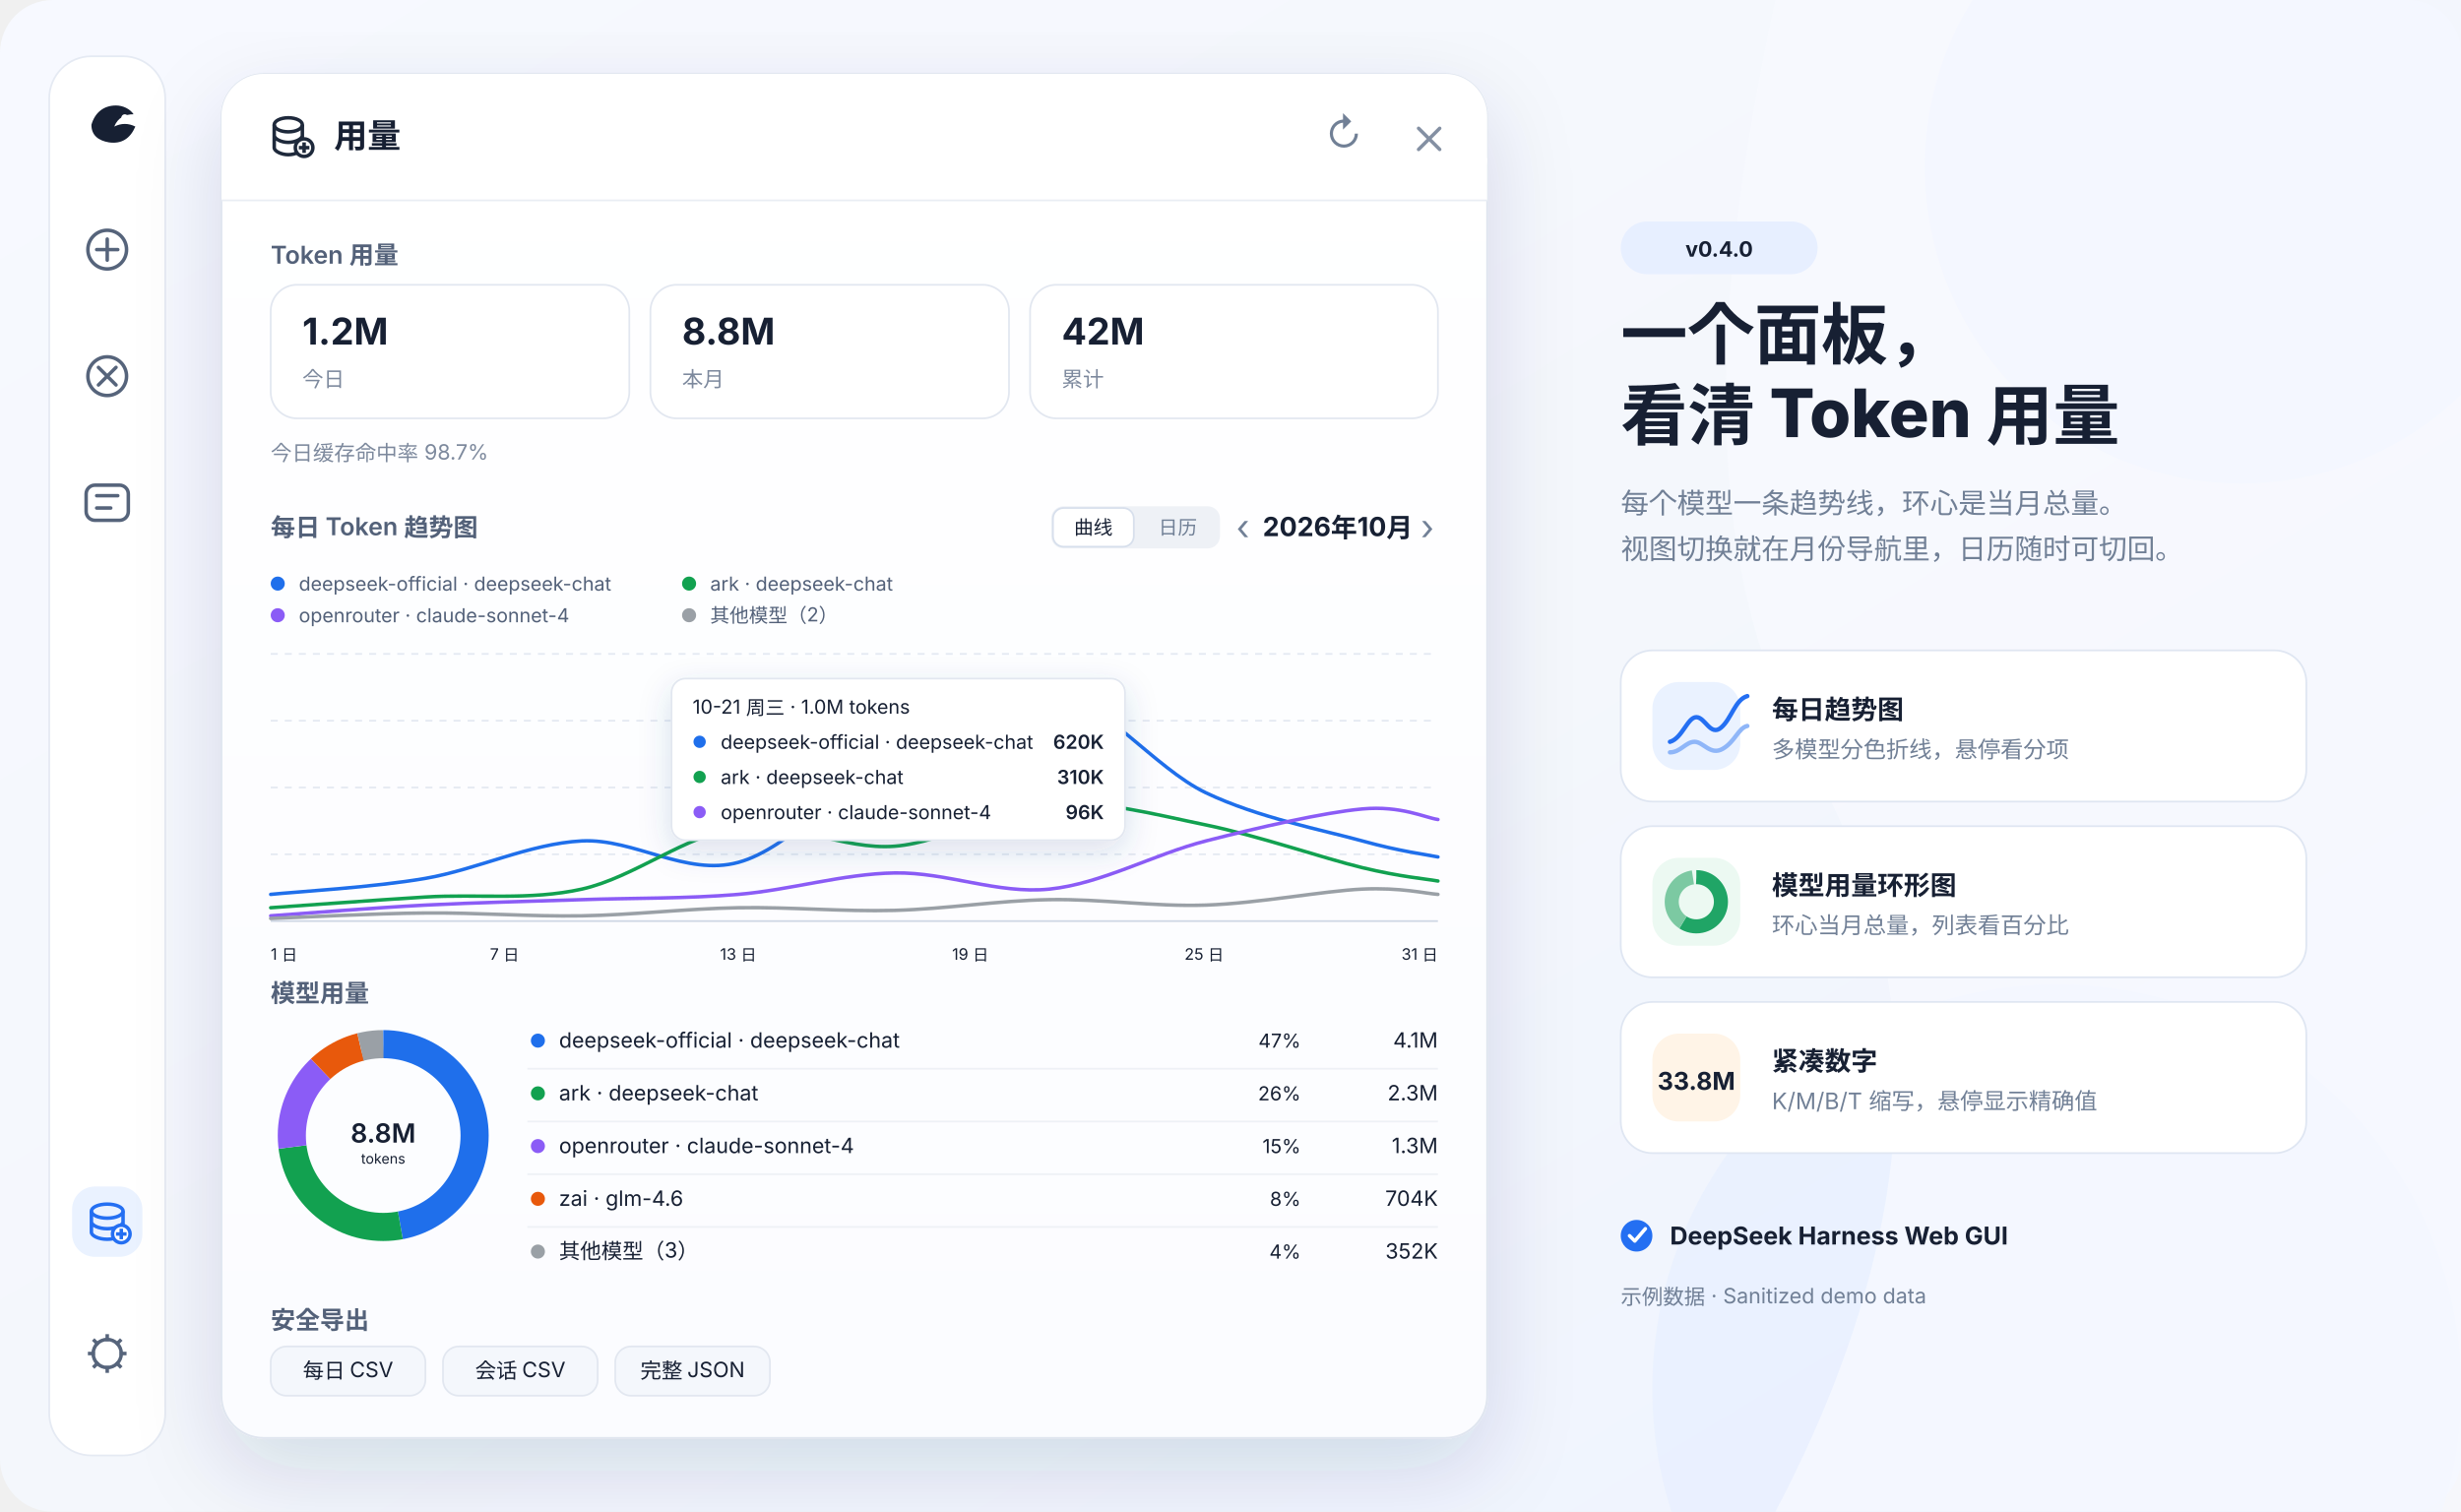
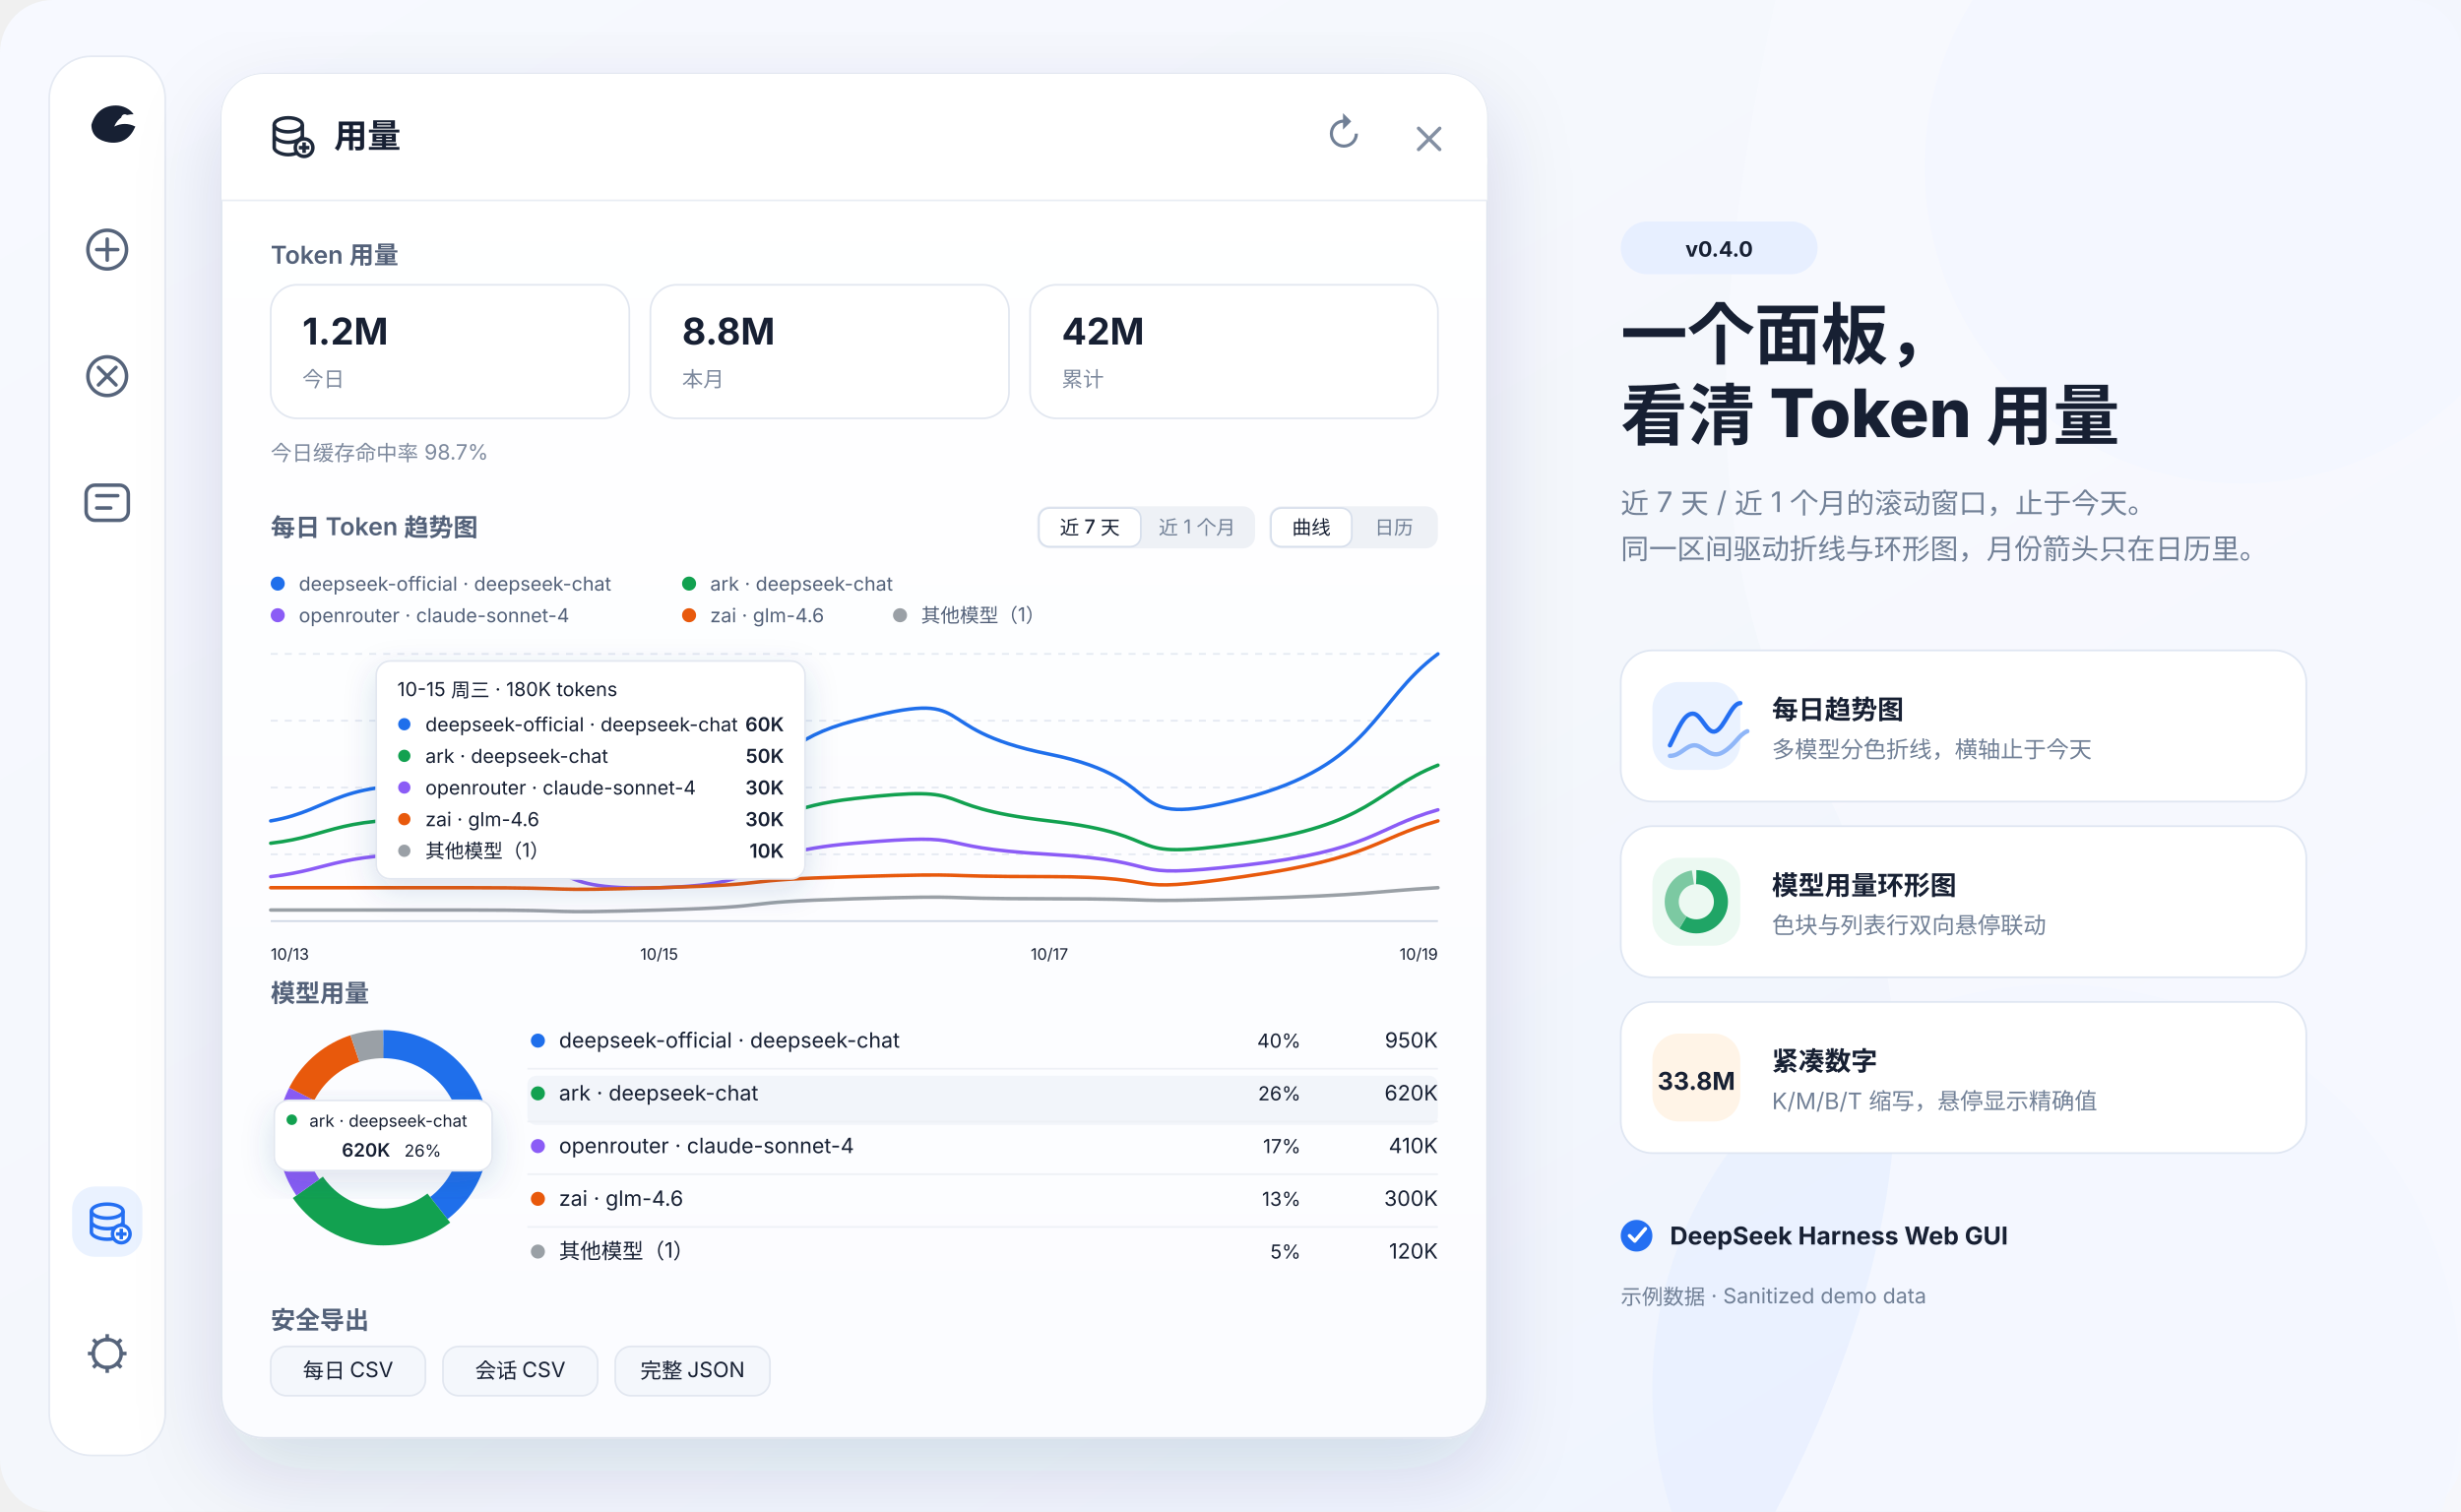
<svg xmlns="http://www.w3.org/2000/svg" width="1400" height="860" viewBox="0 0 1400 860" role="img" aria-labelledby="title desc">
  <defs>
    <linearGradient id="bg" x1="0" y1="0" x2="1" y2="1">
      <stop offset="0" stop-color="#f7f9ff" />
      <stop offset="0.52" stop-color="#f4f7fc" />
      <stop offset="1" stop-color="#eef3ff" />
    </linearGradient>
    <linearGradient id="panel" x1="0" y1="0" x2="0" y2="1">
      <stop offset="0" stop-color="#ffffff" />
      <stop offset="1" stop-color="#fbfcff" />
    </linearGradient>
    <filter id="shadow" x="-20%" y="-20%" width="140%" height="160%">
      <feDropShadow dx="0" dy="18" stdDeviation="24" flood-color="#20355d" flood-opacity="0.14" />
    </filter>
    <filter id="card" x="-30%" y="-30%" width="160%" height="170%">
      <feDropShadow dx="0" dy="6" stdDeviation="9" flood-color="#2b4d88" flood-opacity="0.16" />
    </filter>
    <style>
      text { font-family: Inter, ui-sans-serif, system-ui, -apple-system, BlinkMacSystemFont, "Segoe UI", "Microsoft YaHei", sans-serif; fill: #172033; }
      .muted { fill: #718096; }
      .label { fill: #536179; font-size: 14px; font-weight: 600; }
      .tiny { fill: #7d899d; font-size: 12px; }
      .tick { fill: #8a95a6; font-size: 9px; }
      .legend { fill: #536179; font-size: 11px; }
+       .seg { font-size: 11px; }
      .row { font-size: 12px; }
    </style>
  </defs>
  <rect width="1400" height="860" rx="30" fill="url(#bg)" />
  <circle cx="1275" cy="95" r="180" fill="#dfeaff" opacity="0.55" />
  <circle cx="1170" cy="790" r="230" fill="#e6efff" opacity="0.66" />
  <path d="M1010 0h390v860h-390c84-160 91-302 20-426C969 328 970 183 1010 0Z" fill="#f8faff" opacity="0.72" />
  <rect x="28" y="32" width="66" height="796" rx="24" fill="#ffffff" stroke="#e5eaf3" />
  <g transform="translate(48 55)">
    <path d="M4 16c2-7 7-11 14-11 4 0 8 2 10 5-5 0-9 2-11 7 4-2 8-2 12 0-3 7-8 10-15 9-6-1-10-4-10-10Z" fill="#172033" />
    <circle cx="23" cy="12" r="2" fill="#ffffff" />
  </g>
  <g fill="none" stroke="#56647b" stroke-width="2" stroke-linecap="round">
    <circle cx="61" cy="142" r="11" />
    <path d="M61 136v12M55 142h12" />
    <circle cx="61" cy="214" r="11" />
    <path d="M56 209l10 10M66 209l-10 10" />
    <rect x="49" y="276" width="24" height="20" rx="5" />
    <path d="M55 282h12M55 289h8" />
  </g>
  <rect x="41" y="675" width="40" height="40" rx="13" fill="#eaf2ff" />
  <g transform="translate(50 684)" fill="none" stroke="#246ff2" stroke-width="2">
    <ellipse cx="11" cy="5" rx="9" ry="4" />
    <path d="M2 5v12c0 2 4 4 9 4s9-2 9-4V5M2 11c0 2 4 4 9 4s9-2 9-4" />
    <circle cx="19" cy="18" r="5" fill="#fff" />
    <path d="M19 15v6M16 18h6" />
  </g>
  <g transform="translate(49 758)" fill="none" stroke="#56647b" stroke-width="2">
    <circle cx="12" cy="12" r="8" />
    <path d="M12 1v4M12 19v4M1 12h4M19 12h4M4 4l3 3M17 17l3 3M20 4l-3 3M7 17l-3 3" />
  </g>
  <g filter="url(#shadow)">
    <rect x="126" y="42" width="720" height="776" rx="24" fill="url(#panel)" stroke="#dfe5ef" />
  </g>
  <rect x="126" y="42" width="720" height="72" rx="24" fill="#ffffff" />
  <path d="M126 90h720v24H126Z" fill="#ffffff" />
  <line x1="126" y1="114" x2="846" y2="114" stroke="#e9edf4" />
  <g transform="translate(154 66)" fill="none" stroke="#1e293b" stroke-width="2">
    <ellipse cx="10" cy="5" rx="8" ry="4" />
    <path d="M2 5v13c0 2 4 4 8 4s8-2 8-4V5M2 11c0 2 4 4 8 4s8-2 8-4" />
    <circle cx="19" cy="18" r="5" fill="#fff" />
    <path d="M19 15v6M16 18h6" />
  </g>
  <text x="190" y="84" font-size="19" font-weight="700">用量</text>
  <text x="754" y="84" font-size="22" class="muted">↻</text>
  <path d="M807 73l12 12M819 73l-12 12" stroke="#8490a3" stroke-width="2" stroke-linecap="round" />
  <text x="154" y="150" class="label">Token 用量</text>
  <g>
    <rect x="154" y="162" width="204" height="76" rx="15" fill="#ffffff" stroke="#e2e7f0" />
    <text x="172" y="196" font-size="21" font-weight="750">1.2M</text>
    <text x="172" y="220" class="tiny">今日</text>
    <rect x="370" y="162" width="204" height="76" rx="15" fill="#ffffff" stroke="#e2e7f0" />
    <text x="388" y="196" font-size="21" font-weight="750">8.8M</text>
    <text x="388" y="220" class="tiny">本月</text>
    <rect x="586" y="162" width="232" height="76" rx="15" fill="#ffffff" stroke="#e2e7f0" />
    <text x="604" y="196" font-size="21" font-weight="750">42M</text>
    <text x="604" y="220" class="tiny">累计</text>
  </g>
  <text x="154" y="262" class="tiny">今日缓存命中率 98.7%</text>
  <text x="154" y="305" class="label">每日 Token 趋势图</text>
  <g>
-     <rect x="598" y="288" width="96" height="24" rx="7" fill="#eef1f6" />
-     <rect x="599" y="289" width="46" height="22" rx="6" fill="#ffffff" stroke="#d7dfec" />
-     <text x="622" y="304" font-size="11" text-anchor="middle" font-weight="500">曲线</text>
-     <text x="670" y="304" font-size="11" text-anchor="middle" class="muted">日历</text>
-   </g>
-   <text x="707" y="307" class="muted" font-size="20" text-anchor="middle">‹</text>
-   <text x="761" y="305" font-size="15" font-weight="700" text-anchor="middle">2026年10月</text>
-   <text x="812" y="307" class="muted" font-size="20" text-anchor="middle">›</text>
+     <rect x="590" y="288" width="124" height="24" rx="7" fill="#eef1f6" />
+     <rect x="591" y="289" width="58" height="22" rx="6" fill="#ffffff" stroke="#d7dfec" />
+     <text x="620" y="304" class="seg" text-anchor="middle" font-weight="500">近 7 天</text>
+     <text x="681" y="304" class="seg muted" text-anchor="middle">近 1 个月</text>
+   </g>
+   <g>
+     <rect x="722" y="288" width="96" height="24" rx="7" fill="#eef1f6" />
+     <rect x="723" y="289" width="46" height="22" rx="6" fill="#ffffff" stroke="#d7dfec" />
+     <text x="746" y="304" class="seg" text-anchor="middle" font-weight="500">曲线</text>
+     <text x="793" y="304" class="seg muted" text-anchor="middle">日历</text>
+   </g>
  <g>
    <circle cx="158" cy="332" r="4" fill="#1f6feb" />
    <text x="170" y="336" class="legend">deepseek-official · deepseek-chat</text>
    <circle cx="392" cy="332" r="4" fill="#12a150" />
    <text x="404" y="336" class="legend">ark · deepseek-chat</text>
    <circle cx="158" cy="350" r="4" fill="#8b5cf6" />
    <text x="170" y="354" class="legend">openrouter · claude-sonnet-4</text>
-     <circle cx="392" cy="350" r="4" fill="#9aa0a6" />
-     <text x="404" y="354" class="legend">其他模型（2）</text>
+     <circle cx="392" cy="350" r="4" fill="#e8590c" />
+     <text x="404" y="354" class="legend">zai · glm-4.6</text>
+     <circle cx="512" cy="350" r="4" fill="#9aa0a6" />
+     <text x="524" y="354" class="legend">其他模型（1）</text>
  </g>
  <g stroke="#e4e9f2" stroke-width="1" stroke-dasharray="4 4">
    <line x1="154" y1="372" x2="818" y2="372" />
    <line x1="154" y1="410" x2="818" y2="410" />
    <line x1="154" y1="448" x2="818" y2="448" />
    <line x1="154" y1="486" x2="818" y2="486" />
  </g>
  <line x1="154" y1="524" x2="818" y2="524" stroke="#cfd7e5" stroke-width="1" />
  <g fill="none" stroke-width="2" stroke-linecap="round" stroke-linejoin="round">
-     <path stroke="#1f6feb" d="M 154 508.8 C 168.7 507.3 212.5 504.8 242 499.7 C 271.5 494.6 301.3 479.9 331 478.4 C 360.7 476.9 390.3 498.7 420 490.6 C 449.7 482.5 479.5 446.0 509 429.8 C 538.5 413.6 567.5 389.8 597 393.3 C 626.5 396.8 656.3 436.8 686 451 C 715.7 465.2 753.0 472.3 775 478.4 C 797.0 484.5 810.8 486.0 818 487.5" />
-     <path stroke="#12a150" d="M 154 516.4 C 168.7 515.4 212.5 512.1 242 510.3 C 271.5 508.5 301.3 512.4 331 505.8 C 360.7 499.2 390.3 474.9 420 470.8 C 449.7 466.7 479.5 483.7 509 481.4 C 538.5 479.1 567.5 459.1 597 457.1 C 626.5 455.1 656.3 463.2 686 469.3 C 715.7 475.4 753.0 488.3 775 493.6 C 797.0 498.9 810.8 499.9 818 501.2" />
-     <path stroke="#8b5cf6" d="M 154 521 C 168.7 520.0 212.5 516.4 242 514.9 C 271.5 513.4 301.3 512.8 331 511.8 C 360.7 510.8 390.3 511.3 420 508.8 C 449.7 506.3 479.5 497.1 509 496.6 C 538.5 496.1 567.5 508.8 597 505.8 C 626.5 502.8 656.3 486.0 686 478.4 C 715.7 470.8 753.0 462.2 775 460.2 C 797.0 458.2 810.8 465.2 818 466.2" />
-     <path stroke="#9aa0a6" d="M 154 522.5 C 168.7 522.0 212.5 519.6 242 519.4 C 271.5 519.1 301.3 521.5 331 521 C 360.7 520.5 390.3 516.9 420 516.4 C 449.7 515.9 479.5 518.7 509 517.9 C 538.5 517.1 567.5 512.3 597 511.8 C 626.5 511.3 656.3 515.9 686 514.9 C 715.7 513.9 753.0 506.8 775 505.8 C 797.0 504.8 810.8 508.3 818 508.8" />
+     <path stroke="#1f6feb" d="M 154 467 C 190.9 460.7 190.9 441.7 264.7 448 C 338.5 454.3 301.5 498.7 375.3 486 C 449.1 473.3 412.2 429.0 486 410 C 559.8 391.0 522.9 414.2 596.7 429 C 670.5 443.8 633.5 473.3 707.3 454.3 C 781.1 435.3 781.1 399.4 818 372" />
+     <path stroke="#12a150" d="M 154 479.7 C 190.9 475.5 190.9 462.8 264.7 467 C 338.5 471.2 301.5 496.5 375.3 492.3 C 449.1 488.1 412.2 462.7 486 454.3 C 559.8 445.9 522.9 458.5 596.7 467 C 670.5 475.5 633.5 490.3 707.3 479.7 C 781.1 469.1 781.1 450.1 818 435.3" />
+     <path stroke="#8b5cf6" d="M 154 498.7 C 190.9 494.5 190.9 483.9 264.7 486 C 338.5 488.1 301.5 507.1 375.3 505 C 449.1 502.9 412.2 486.0 486 479.7 C 559.8 473.4 522.9 481.8 596.7 486 C 670.5 490.2 633.5 500.7 707.3 492.3 C 781.1 483.9 781.1 471.2 818 460.7" />
+     <path stroke="#e8590c" d="M 154 505 C 190.9 505.0 190.9 505.0 264.7 505 C 338.5 505.0 301.5 507.1 375.3 505 C 449.1 502.9 412.2 500.8 486 498.7 C 559.8 496.6 522.9 498.7 596.7 498.7 C 670.5 498.7 633.5 509.3 707.3 498.7 C 781.1 488.1 781.1 477.6 818 467" />
+     <path stroke="#9aa0a6" d="M 154 517.7 C 190.9 517.7 190.9 517.7 264.7 517.7 C 338.5 517.7 301.5 519.8 375.3 517.7 C 449.1 515.6 412.2 513.4 486 511.3 C 559.8 509.2 522.9 511.3 596.7 511.3 C 670.5 511.3 633.5 513.4 707.3 511.3 C 781.1 509.2 781.1 507.1 818 505" />
  </g>
  <g filter="url(#card)">
-     <rect x="382" y="386" width="258" height="92" rx="8" fill="#ffffff" stroke="#e2e7f0" />
-   </g>
-   <text x="394" y="406" font-size="11" fill="#718096">10-21 周三 · 1.0M tokens</text>
-   <g>
-     <circle cx="398" cy="422" r="3.5" fill="#1f6feb" />
-     <text x="410" y="426" font-size="11" fill="#536179">deepseek-official · deepseek-chat</text>
-     <text x="628" y="426" font-size="11" font-weight="600" text-anchor="end">620K</text>
-     <circle cx="398" cy="442" r="3.5" fill="#12a150" />
-     <text x="410" y="446" font-size="11" fill="#536179">ark · deepseek-chat</text>
-     <text x="628" y="446" font-size="11" font-weight="600" text-anchor="end">310K</text>
-     <circle cx="398" cy="462" r="3.5" fill="#8b5cf6" />
-     <text x="410" y="466" font-size="11" fill="#536179">openrouter · claude-sonnet-4</text>
-     <text x="628" y="466" font-size="11" font-weight="600" text-anchor="end">96K</text>
+     <rect x="214" y="376" width="244" height="124" rx="8" fill="#ffffff" stroke="#e2e7f0" />
+   </g>
+   <text x="226" y="396" font-size="11" fill="#718096">10-15 周三 · 180K tokens</text>
+   <g>
+     <circle cx="230" cy="412" r="3.5" fill="#1f6feb" />
+     <text x="242" y="416" font-size="11" fill="#536179">deepseek-official · deepseek-chat</text>
+     <text x="446" y="416" font-size="11" font-weight="600" text-anchor="end">60K</text>
+     <circle cx="230" cy="430" r="3.5" fill="#12a150" />
+     <text x="242" y="434" font-size="11" fill="#536179">ark · deepseek-chat</text>
+     <text x="446" y="434" font-size="11" font-weight="600" text-anchor="end">50K</text>
+     <circle cx="230" cy="448" r="3.5" fill="#8b5cf6" />
+     <text x="242" y="452" font-size="11" fill="#536179">openrouter · claude-sonnet-4</text>
+     <text x="446" y="452" font-size="11" font-weight="600" text-anchor="end">30K</text>
+     <circle cx="230" cy="466" r="3.5" fill="#e8590c" />
+     <text x="242" y="470" font-size="11" fill="#536179">zai · glm-4.6</text>
+     <text x="446" y="470" font-size="11" font-weight="600" text-anchor="end">30K</text>
+     <circle cx="230" cy="484" r="3.5" fill="#9aa0a6" />
+     <text x="242" y="488" font-size="11" fill="#536179">其他模型（1）</text>
+     <text x="446" y="488" font-size="11" font-weight="600" text-anchor="end">10K</text>
  </g>
  <g class="tick">
-     <text x="154" y="546">1 日</text>
-     <text x="287" y="546" text-anchor="middle">7 日</text>
-     <text x="420" y="546" text-anchor="middle">13 日</text>
-     <text x="552" y="546" text-anchor="middle">19 日</text>
-     <text x="685" y="546" text-anchor="middle">25 日</text>
-     <text x="818" y="546" text-anchor="end">31 日</text>
+     <text x="154" y="546">10/13</text>
+     <text x="375" y="546" text-anchor="middle">10/15</text>
+     <text x="597" y="546" text-anchor="middle">10/17</text>
+     <text x="818" y="546" text-anchor="end">10/19</text>
  </g>
  <text x="154" y="570" class="label">模型用量</text>
  <g>
-     <circle cx="218" cy="646" r="52" fill="none" stroke="#1f6feb" stroke-width="16" stroke-dasharray="153.56 326.73" stroke-dashoffset="0" transform="rotate(-90 218 646)" />
-     <circle cx="218" cy="646" r="52" fill="none" stroke="#12a150" stroke-width="16" stroke-dasharray="84.95 326.73" stroke-dashoffset="-153.56" transform="rotate(-90 218 646)" />
-     <circle cx="218" cy="646" r="52" fill="none" stroke="#8b5cf6" stroke-width="16" stroke-dasharray="49.01 326.73" stroke-dashoffset="-238.51" transform="rotate(-90 218 646)" />
-     <circle cx="218" cy="646" r="52" fill="none" stroke="#e8590c" stroke-width="16" stroke-dasharray="26.14 326.73" stroke-dashoffset="-287.52" transform="rotate(-90 218 646)" />
-     <circle cx="218" cy="646" r="52" fill="none" stroke="#9aa0a6" stroke-width="16" stroke-dasharray="13.07 326.73" stroke-dashoffset="-313.66" transform="rotate(-90 218 646)" />
-     <text x="218" y="650" font-size="15" font-weight="600" text-anchor="middle">8.8M</text>
-     <text x="218" y="662" font-size="8" text-anchor="middle" fill="#7d899d">tokens</text>
-   </g>
+     <circle cx="218" cy="646" r="52" fill="none" stroke="#1f6feb" stroke-width="16" stroke-dasharray="129.33 326.73" stroke-dashoffset="0" transform="rotate(-90 218 646)" />
+     <circle cx="218" cy="646" r="52" fill="none" stroke="#12a150" stroke-width="21" stroke-dasharray="84.4 326.73" stroke-dashoffset="-129.33" transform="rotate(-90 218 646)" />
+     <circle cx="218" cy="646" r="52" fill="none" stroke="#8b5cf6" stroke-width="16" stroke-dasharray="55.82 326.73" stroke-dashoffset="-213.73" transform="rotate(-90 218 646)" />
+     <circle cx="218" cy="646" r="52" fill="none" stroke="#e8590c" stroke-width="16" stroke-dasharray="40.84 326.73" stroke-dashoffset="-269.55" transform="rotate(-90 218 646)" />
+     <circle cx="218" cy="646" r="52" fill="none" stroke="#9aa0a6" stroke-width="16" stroke-dasharray="16.34 326.73" stroke-dashoffset="-310.39" transform="rotate(-90 218 646)" />
+   </g>
+   <g filter="url(#card)">
+     <rect x="156" y="626" width="124" height="40" rx="8" fill="#ffffff" stroke="#e2e7f0" />
+   </g>
+   <circle cx="166" cy="637" r="3" fill="#12a150" />
+   <text x="176" y="641" font-size="9.5" fill="#536179">ark · deepseek-chat</text>
+   <text x="222" y="658" font-size="10.5" font-weight="600" text-anchor="end">620K</text>
+   <text x="230" y="658" font-size="9.5" fill="#7d899d">26%</text>
  <g class="row">
    <circle cx="306" cy="592" r="4" fill="#1f6feb" />
    <text x="318" y="596" fill="#536179">deepseek-official · deepseek-chat</text>
-     <text x="740" y="596" font-size="11" text-anchor="end" fill="#8a95a6">47%</text>
-     <text x="818" y="596" text-anchor="end">4.1M</text>
+     <text x="740" y="596" font-size="11" text-anchor="end" fill="#8a95a6">40%</text>
+     <text x="818" y="596" text-anchor="end">950K</text>
    <line x1="300" y1="608" x2="818" y2="608" stroke="#eef1f6" />
+     <rect x="300" y="612" width="518" height="28" rx="5" fill="#f2f5fa" />
    <circle cx="306" cy="622" r="4" fill="#12a150" />
    <text x="318" y="626" fill="#536179">ark · deepseek-chat</text>
    <text x="740" y="626" font-size="11" text-anchor="end" fill="#8a95a6">26%</text>
-     <text x="818" y="626" text-anchor="end">2.3M</text>
+     <text x="818" y="626" text-anchor="end">620K</text>
    <line x1="300" y1="638" x2="818" y2="638" stroke="#eef1f6" />
    <circle cx="306" cy="652" r="4" fill="#8b5cf6" />
    <text x="318" y="656" fill="#536179">openrouter · claude-sonnet-4</text>
-     <text x="740" y="656" font-size="11" text-anchor="end" fill="#8a95a6">15%</text>
-     <text x="818" y="656" text-anchor="end">1.3M</text>
+     <text x="740" y="656" font-size="11" text-anchor="end" fill="#8a95a6">17%</text>
+     <text x="818" y="656" text-anchor="end">410K</text>
    <line x1="300" y1="668" x2="818" y2="668" stroke="#eef1f6" />
    <circle cx="306" cy="682" r="4" fill="#e8590c" />
    <text x="318" y="686" fill="#536179">zai · glm-4.6</text>
-     <text x="740" y="686" font-size="11" text-anchor="end" fill="#8a95a6">8%</text>
-     <text x="818" y="686" text-anchor="end">704K</text>
+     <text x="740" y="686" font-size="11" text-anchor="end" fill="#8a95a6">13%</text>
+     <text x="818" y="686" text-anchor="end">300K</text>
    <line x1="300" y1="698" x2="818" y2="698" stroke="#eef1f6" />
    <circle cx="306" cy="712" r="4" fill="#9aa0a6" />
-     <text x="318" y="716" fill="#536179">其他模型（3）</text>
-     <text x="740" y="716" font-size="11" text-anchor="end" fill="#8a95a6">4%</text>
-     <text x="818" y="716" text-anchor="end">352K</text>
+     <text x="318" y="716" fill="#536179">其他模型（1）</text>
+     <text x="740" y="716" font-size="11" text-anchor="end" fill="#8a95a6">5%</text>
+     <text x="818" y="716" text-anchor="end">120K</text>
  </g>
  <text x="154" y="756" class="label">安全导出</text>
  <g>
    <rect x="154" y="766" width="88" height="28" rx="9" fill="#f4f7fc" stroke="#e2e7f0" />
    <text x="198" y="784" font-size="12" text-anchor="middle" fill="#2b4d88">每日 CSV</text>
    <rect x="252" y="766" width="88" height="28" rx="9" fill="#f4f7fc" stroke="#e2e7f0" />
    <text x="296" y="784" font-size="12" text-anchor="middle" fill="#2b4d88">会话 CSV</text>
    <rect x="350" y="766" width="88" height="28" rx="9" fill="#f4f7fc" stroke="#e2e7f0" />
    <text x="394" y="784" font-size="12" text-anchor="middle" fill="#2b4d88">完整 JSON</text>
  </g>
  <g transform="translate(922 126)">
    <rect x="0" y="0" width="112" height="30" rx="15" fill="#e7efff" />
    <text x="56" y="20" text-anchor="middle" fill="#2468db" font-size="12" font-weight="750">v0.4.0</text>
    <text x="0" y="78" font-size="38" font-weight="800">一个面板，</text>
    <text x="0" y="124" font-size="38" font-weight="800">看清 Token 用量</text>
-     <text x="0" y="166" font-size="16" class="muted">每个模型一条趋势线，环心是当月总量。</text>
-     <text x="0" y="192" font-size="16" class="muted">视图切换就在月份导航里，日历随时可切回。</text>
+     <text x="0" y="166" font-size="16" class="muted">近 7 天 / 近 1 个月的滚动窗口，止于今天。</text>
+     <text x="0" y="192" font-size="16" class="muted">同一区间驱动折线与环形图，月份箭头只在日历里。</text>
    <g transform="translate(0 244)">
      <rect width="390" height="86" rx="18" fill="#ffffff" stroke="#dfe6f2" />
      <rect x="18" y="18" width="50" height="50" rx="15" fill="#eaf2ff" />
      <g fill="none" stroke="#246ff2" stroke-width="2.5" stroke-linecap="round" stroke-linejoin="round">
-         <path d="M28 52c7-2 10-14 15-14s8 11 14 6 8-16 15-18" />
-         <path d="M28 58c6 0 9-6 14-6s9 8 16 4 9-12 14-13" stroke="#8fb6f8" />
+         <path d="M28 54c5-10 8-18 13-18s8 12 13 10 9-16 14-16" />
+         <path d="M28 60c6 0 9-6 14-6s9 8 16 4 9-10 14-12" stroke="#8fb6f8" />
      </g>
      <text x="86" y="39" font-size="15" font-weight="750">每日趋势图</text>
-       <text x="86" y="61" font-size="13" class="muted">多模型分色折线，悬停看分项</text>
+       <text x="86" y="61" font-size="13" class="muted">多模型分色折线，横轴止于今天</text>
    </g>
    <g transform="translate(0 344)">
      <rect width="390" height="86" rx="18" fill="#ffffff" stroke="#dfe6f2" />
      <rect x="18" y="18" width="50" height="50" rx="15" fill="#ecf9f2" />
      <g transform="rotate(-90 43 43)">
        <circle cx="43" cy="43" r="14" fill="none" stroke="#20a566" stroke-width="8" stroke-dasharray="52 88" />
        <circle cx="43" cy="43" r="14" fill="none" stroke="#7cc9a2" stroke-width="8" stroke-dasharray="34 88" stroke-dashoffset="-52" />
      </g>
      <text x="86" y="39" font-size="15" font-weight="750">模型用量环形图</text>
-       <text x="86" y="61" font-size="13" class="muted">环心当月总量，列表看百分比</text>
+       <text x="86" y="61" font-size="13" class="muted">色块与列表行双向悬停联动</text>
    </g>
    <g transform="translate(0 444)">
      <rect width="390" height="86" rx="18" fill="#ffffff" stroke="#dfe6f2" />
      <rect x="18" y="18" width="50" height="50" rx="15" fill="#fff4e7" />
      <text x="43" y="50" text-anchor="middle" fill="#e58a25" font-size="14" font-weight="750">33.8M</text>
      <text x="86" y="39" font-size="15" font-weight="750">紧凑数字</text>
      <text x="86" y="61" font-size="13" class="muted">K/M/B/T 缩写，悬停显示精确值</text>
    </g>
    <g transform="translate(0 568)">
      <circle cx="9" cy="9" r="9" fill="#246ff2" />
      <path d="M5 9l3 3 6-7" fill="none" stroke="#fff" stroke-width="2" stroke-linecap="round" stroke-linejoin="round" />
      <text x="28" y="14" font-size="14" font-weight="650">DeepSeek Harness Web GUI</text>
      <text x="0" y="48" font-size="12" class="muted">示例数据 · Sanitized demo data</text>
    </g>
  </g>
</svg>
